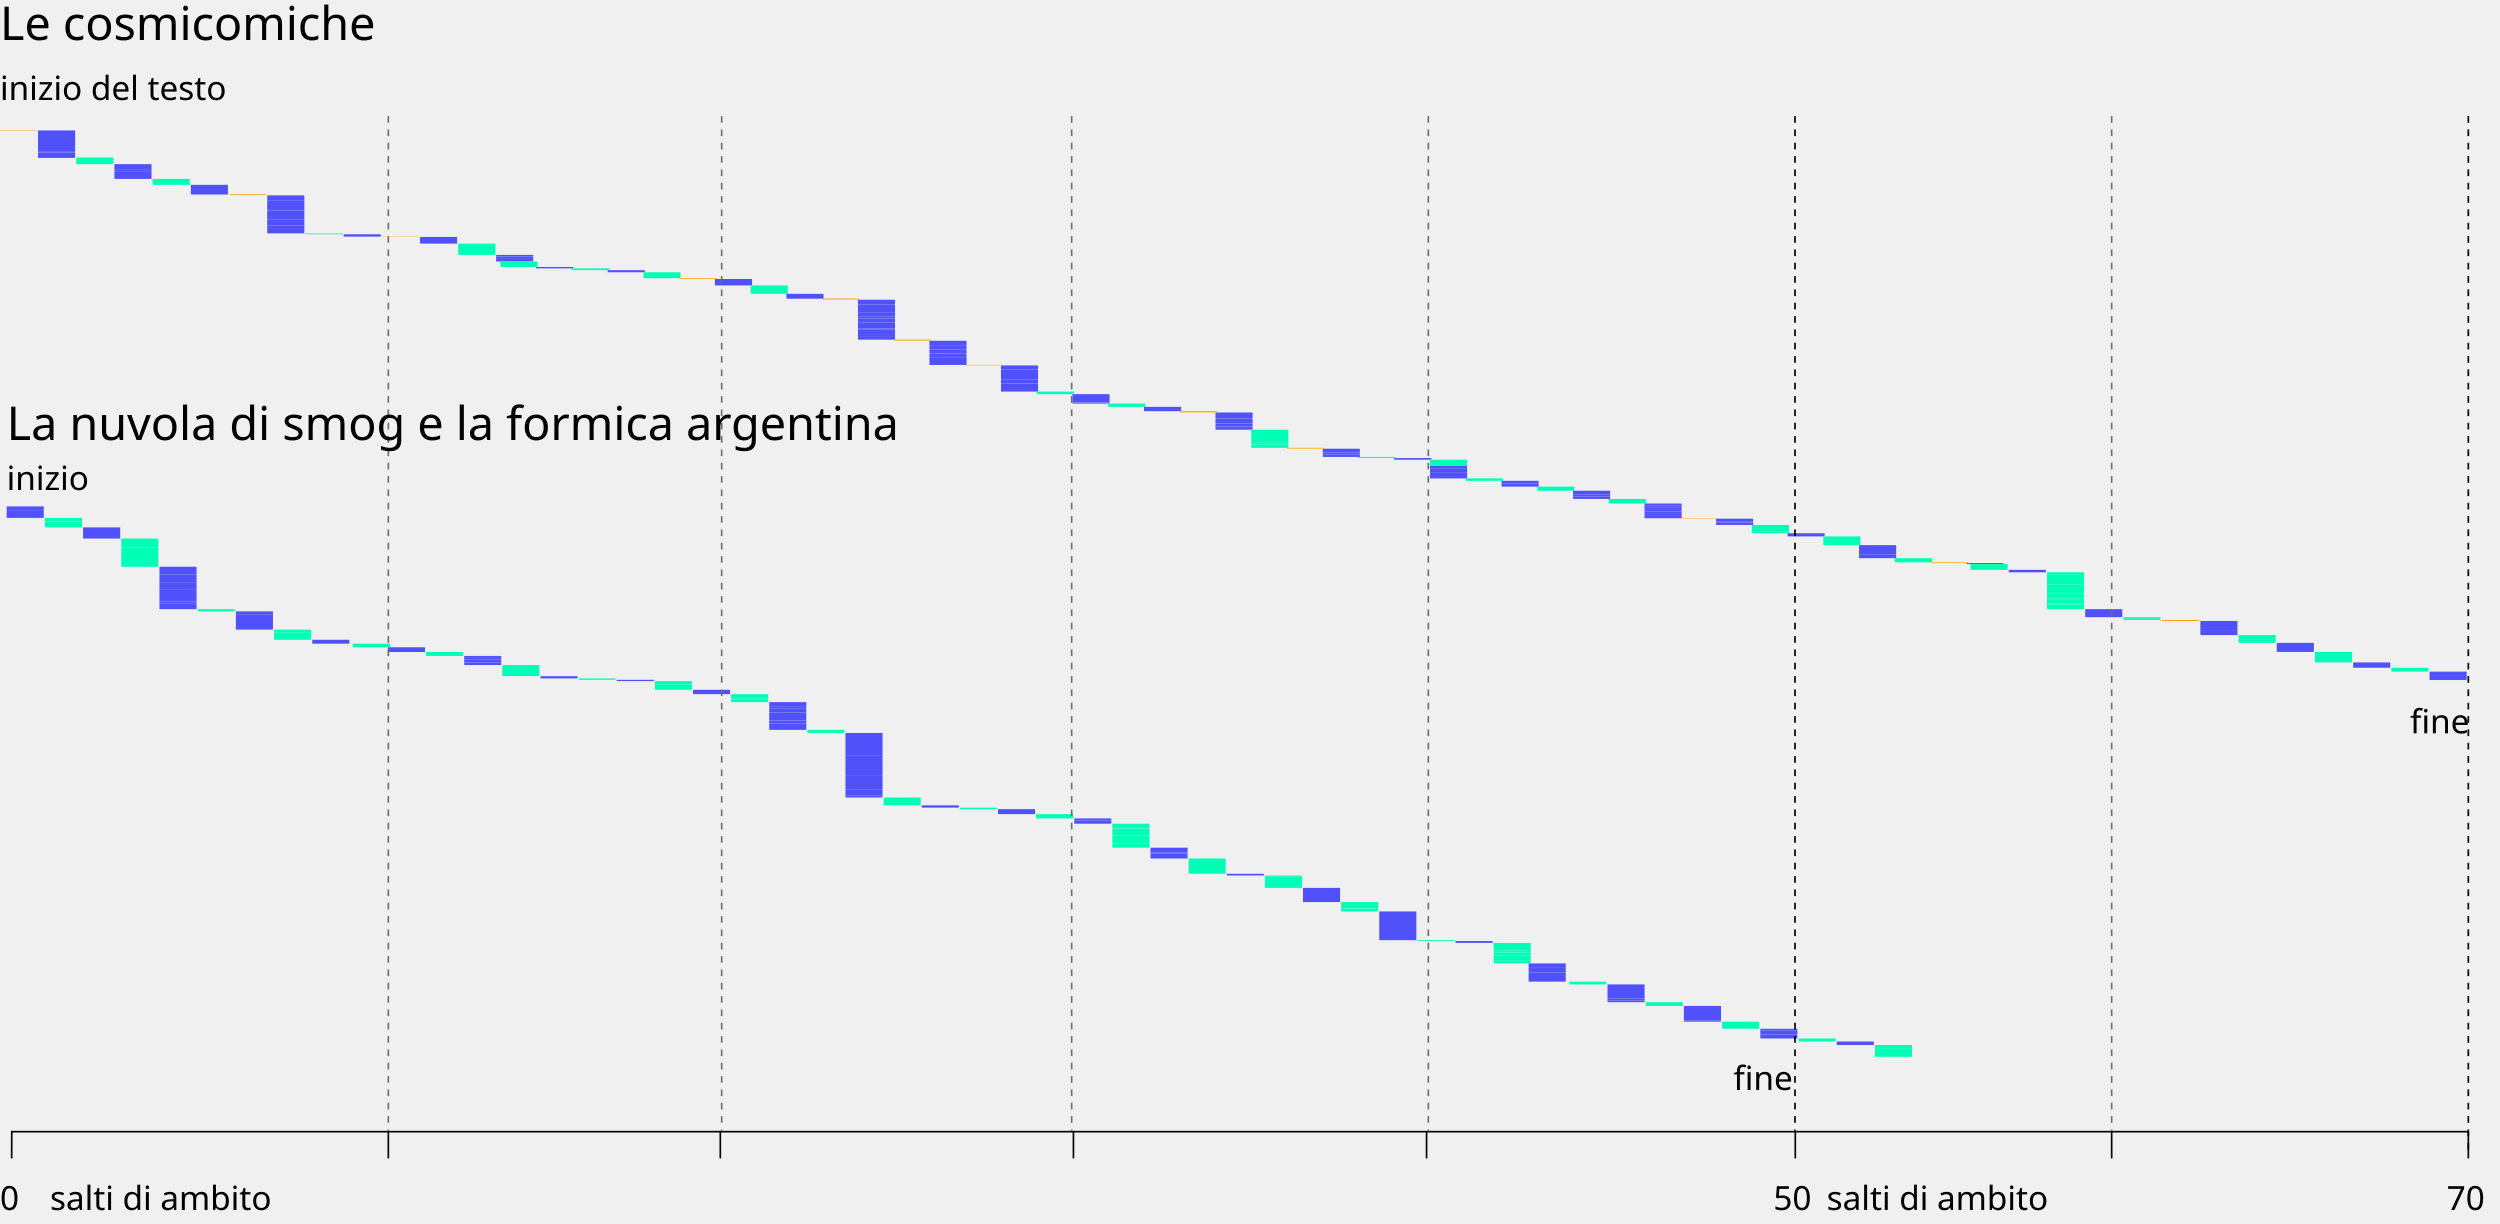
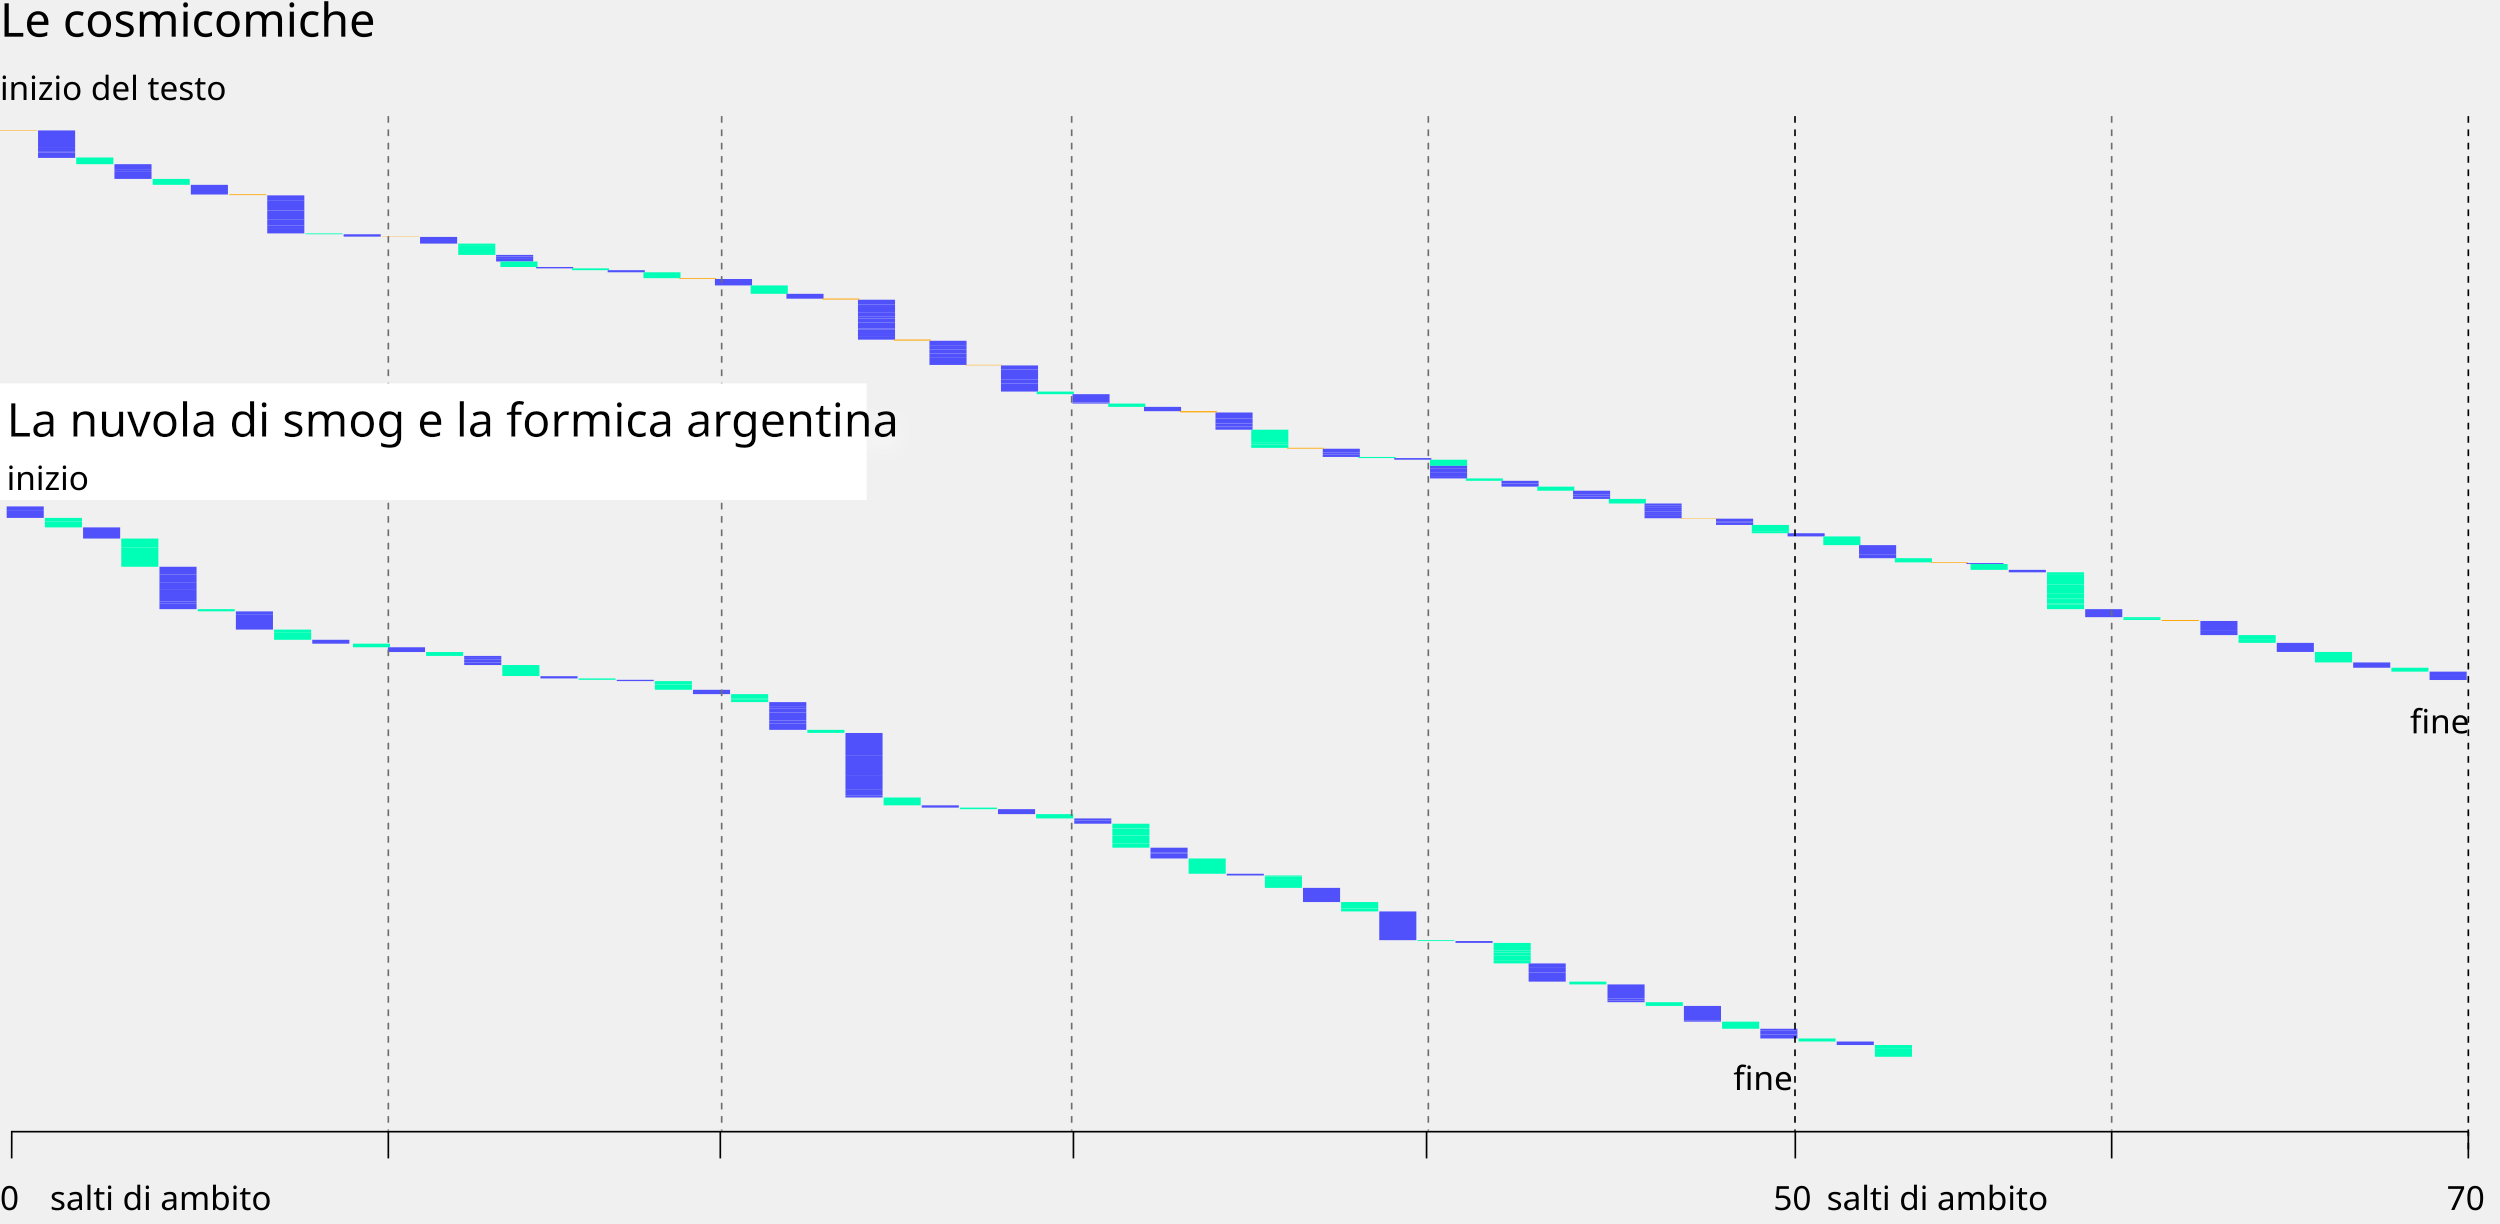
<svg xmlns="http://www.w3.org/2000/svg" width="750" height="367" viewBox="0 0 750 367">
  <defs>
+     <filter id="La_nuvola_di_smog_e_la_formica_argentina" x="-7" y="112" width="417" height="35" filterUnits="userSpaceOnUse">
+       <feOffset dy="3" input="SourceAlpha" />
+       <feGaussianBlur stdDeviation="3" result="blur" />
+       <feFlood flood-color="#fff" />
+       <feComposite operator="in" in2="blur" />
+       <feComposite in="SourceGraphic" />
+     </filter>
    <clipPath id="clip-zoom_03">
      <rect width="750" height="367" />
    </clipPath>
  </defs>
  <g id="zoom_03" clip-path="url(#clip-zoom_03)">
    <g id="cosmicomiche">
      <rect id="Rectangle_1513" data-name="Rectangle 1513" width="11.128" height="0.148" transform="translate(0 39)" fill="orange" />
      <g id="Group_24095" data-name="Group 24095">
        <rect id="Rectangle_1542" data-name="Rectangle 1542" width="11.128" height="2.01" transform="translate(22.872 47.245)" fill="#00ffb6" />
        <g id="Group_608" data-name="Group 608" transform="translate(34.332 49.255)">
          <rect id="Rectangle_1543" data-name="Rectangle 1543" width="11.128" height="1.703" fill="#5151fc" />
          <rect id="Rectangle_1544" data-name="Rectangle 1544" width="11.128" height="0.384" transform="translate(0 1.704)" fill="#5151fc" />
          <rect id="Rectangle_1545" data-name="Rectangle 1545" width="11.128" height="2.331" transform="translate(0 2.088)" fill="#5151fc" />
        </g>
        <rect id="Rectangle_1546" data-name="Rectangle 1546" width="11.128" height="1.776" transform="translate(45.792 53.675)" fill="#00ffb6" />
        <rect id="Rectangle_1547" data-name="Rectangle 1547" width="11.128" height="2.903" transform="translate(57.252 55.452)" fill="#5151fc" />
        <g id="Group_607" data-name="Group 607" transform="translate(80.172 58.612)">
          <rect id="Rectangle_1548" data-name="Rectangle 1548" width="11.128" height="1.448" fill="#5151fc" />
          <rect id="Rectangle_1549" data-name="Rectangle 1549" width="11.128" height="3.075" transform="translate(0 1.448)" fill="#5151fc" />
          <rect id="Rectangle_1550" data-name="Rectangle 1550" width="11.128" height="2.64" transform="translate(0 4.524)" fill="#5151fc" />
          <rect id="Rectangle_1551" data-name="Rectangle 1551" width="11.128" height="1.814" transform="translate(0 7.165)" fill="#5151fc" />
          <rect id="Rectangle_1552" data-name="Rectangle 1552" width="11.128" height="1.097" transform="translate(0 8.979)" fill="#5151fc" />
          <rect id="Rectangle_1553" data-name="Rectangle 1553" width="11.128" height="1.332" transform="translate(0 10.078)" fill="#5151fc" />
        </g>
        <rect id="Rectangle_1554" data-name="Rectangle 1554" width="11.128" height="0.255" transform="translate(91.632 70.022)" fill="#00ffb6" />
        <rect id="Rectangle_1555" data-name="Rectangle 1555" width="11.128" height="0.708" transform="translate(103.092 70.277)" fill="#5151fc" />
        <rect id="Rectangle_1556" data-name="Rectangle 1556" width="11.128" height="2.004" transform="translate(126.011 71.077)" fill="#5151fc" />
        <g id="Group_613" data-name="Group 613" transform="translate(137.472 73.082)">
          <g id="Group_609" data-name="Group 609">
            <rect id="Rectangle_1557" data-name="Rectangle 1557" width="11.128" height="0.685" fill="#00ffb6" />
            <rect id="Rectangle_1558" data-name="Rectangle 1558" width="11.128" height="2.705" transform="translate(0 0.685)" fill="#00ffb6" />
          </g>
        </g>
        <g id="Group_614" data-name="Group 614" transform="translate(148.829 76.472)">
          <g id="Group_610" data-name="Group 610">
            <rect id="Rectangle_1559" data-name="Rectangle 1559" width="11.128" height="0.473" fill="#5151fc" />
            <rect id="Rectangle_1560" data-name="Rectangle 1560" width="11.128" height="0.729" transform="translate(0 0.474)" fill="#5151fc" />
            <rect id="Rectangle_1561" data-name="Rectangle 1561" width="11.128" height="0.773" transform="translate(0 1.203)" fill="#5151fc" />
          </g>
        </g>
        <rect id="Rectangle_1562" data-name="Rectangle 1562" width="11.128" height="1.65" transform="translate(150.123 78.448)" fill="#00ffb6" />
        <rect id="Rectangle_1563" data-name="Rectangle 1563" width="11.128" height="0.416" transform="translate(160.849 80.097)" fill="#5151fc" />
        <rect id="Rectangle_1564" data-name="Rectangle 1564" width="11.128" height="0.537" transform="translate(171.575 80.514)" fill="#00ffb6" />
        <rect id="Rectangle_1565" data-name="Rectangle 1565" width="11.128" height="0.633" transform="translate(182.301 81.05)" fill="#5151fc" />
        <rect id="Rectangle_1566" data-name="Rectangle 1566" width="11.128" height="1.766" transform="translate(193.028 81.684)" fill="#00ffb6" />
        <rect id="Rectangle_1567" data-name="Rectangle 1567" width="11.128" height="1.932" transform="translate(214.48 83.7)" fill="#5151fc" />
        <g id="Group_615" data-name="Group 615" transform="translate(225.207 85.632)">
          <rect id="Rectangle_1568" data-name="Rectangle 1568" width="11.128" height="1.661" fill="#00ffb6" />
          <rect id="Rectangle_1569" data-name="Rectangle 1569" width="11.128" height="0.851" transform="translate(0 1.661)" fill="#00ffb6" />
        </g>
        <rect id="Rectangle_1570" data-name="Rectangle 1570" width="11.128" height="1.462" transform="translate(235.932 88.144)" fill="#5151fc" />
        <g id="Group_616" data-name="Group 616" transform="translate(257.385 89.917)">
          <g id="Group_611" data-name="Group 611">
            <rect id="Rectangle_1571" data-name="Rectangle 1571" width="11.128" height="1.471" fill="#5151fc" />
            <rect id="Rectangle_1572" data-name="Rectangle 1572" width="11.128" height="0.706" transform="translate(0 1.471)" fill="#5151fc" />
            <rect id="Rectangle_1573" data-name="Rectangle 1573" width="11.128" height="1.746" transform="translate(0 2.177)" fill="#5151fc" />
            <rect id="Rectangle_1574" data-name="Rectangle 1574" width="11.128" height="1.04" transform="translate(0 3.923)" fill="#5151fc" />
            <rect id="Rectangle_1575" data-name="Rectangle 1575" width="11.128" height="0.663" transform="translate(0 4.964)" fill="#5151fc" />
            <rect id="Rectangle_1576" data-name="Rectangle 1576" width="11.128" height="0.759" transform="translate(0 5.626)" fill="#5151fc" />
            <rect id="Rectangle_1577" data-name="Rectangle 1577" width="11.128" height="0.401" transform="translate(0 6.385)" fill="#5151fc" />
            <rect id="Rectangle_1578" data-name="Rectangle 1578" width="11.128" height="1.823" transform="translate(0 6.787)" fill="#5151fc" />
            <rect id="Rectangle_1579" data-name="Rectangle 1579" width="11.128" height="0.385" transform="translate(0 8.61)" fill="#5151fc" />
            <rect id="Rectangle_1580" data-name="Rectangle 1580" width="11.128" height="0.997" transform="translate(0 8.996)" fill="#5151fc" />
            <rect id="Rectangle_1581" data-name="Rectangle 1581" width="11.128" height="0.909" transform="translate(0 9.993)" fill="#5151fc" />
            <rect id="Rectangle_1582" data-name="Rectangle 1582" width="11.128" height="1.078" transform="translate(0 10.901)" fill="#5151fc" />
          </g>
        </g>
        <g id="Group_617" data-name="Group 617" transform="translate(278.837 102.228)">
          <rect id="Rectangle_1583" data-name="Rectangle 1583" width="11.128" height="1.328" fill="#5151fc" />
          <rect id="Rectangle_1584" data-name="Rectangle 1584" width="11.128" height="0.551" transform="translate(0 1.328)" fill="#5151fc" />
          <rect id="Rectangle_1585" data-name="Rectangle 1585" width="11.128" height="0.781" transform="translate(0 1.88)" fill="#5151fc" />
          <rect id="Rectangle_1586" data-name="Rectangle 1586" width="11.128" height="1.139" transform="translate(0 2.661)" fill="#5151fc" />
          <rect id="Rectangle_1587" data-name="Rectangle 1587" width="11.128" height="1.117" transform="translate(0 3.801)" fill="#5151fc" />
          <rect id="Rectangle_1588" data-name="Rectangle 1588" width="11.128" height="2.335" transform="translate(0 4.918)" fill="#5151fc" />
        </g>
        <g id="Group_618" data-name="Group 618" transform="translate(300.29 109.631)">
          <rect id="Rectangle_1589" data-name="Rectangle 1589" width="11.128" height="1.249" fill="#5151fc" />
          <rect id="Rectangle_1590" data-name="Rectangle 1590" width="11.128" height="2.905" transform="translate(0 1.248)" fill="#5151fc" />
          <rect id="Rectangle_1591" data-name="Rectangle 1591" width="11.128" height="1.239" transform="translate(0 4.152)" fill="#5151fc" />
          <rect id="Rectangle_1592" data-name="Rectangle 1592" width="11.128" height="2.449" transform="translate(0 5.392)" fill="#5151fc" />
        </g>
        <rect id="Rectangle_1593" data-name="Rectangle 1593" width="11.128" height="0.781" transform="translate(311.016 117.472)" fill="#00ffb6" />
        <g id="Group_619" data-name="Group 619" transform="translate(321.743 118.253)">
          <rect id="Rectangle_1594" data-name="Rectangle 1594" width="11.128" height="2.501" fill="#5151fc" />
          <rect id="Rectangle_1595" data-name="Rectangle 1595" width="11.128" height="0.065" transform="translate(0 2.501)" fill="#5151fc" />
          <rect id="Rectangle_1596" data-name="Rectangle 1596" width="11.128" height="0.255" transform="translate(0 2.567)" fill="#5151fc" />
        </g>
        <rect id="Rectangle_1597" data-name="Rectangle 1597" width="11.128" height="0.984" transform="translate(332.468 121.074)" fill="#00ffb6" />
        <rect id="Rectangle_1598" data-name="Rectangle 1598" width="11.128" height="1.301" transform="translate(343.195 122.059)" fill="#5151fc" />
        <g id="Group_620" data-name="Group 620" transform="translate(364.647 123.746)">
          <rect id="Rectangle_1599" data-name="Rectangle 1599" width="11.128" height="1.653" fill="#5151fc" />
          <rect id="Rectangle_1600" data-name="Rectangle 1600" width="11.128" height="0.146" transform="translate(0 1.654)" fill="#5151fc" />
          <rect id="Rectangle_1601" data-name="Rectangle 1601" width="11.128" height="1.477" transform="translate(0 1.8)" fill="#5151fc" />
          <rect id="Rectangle_1602" data-name="Rectangle 1602" width="11.128" height="0.146" transform="translate(0 3.277)" fill="#5151fc" />
          <rect id="Rectangle_1603" data-name="Rectangle 1603" width="11.128" height="0.78" transform="translate(0 3.424)" fill="#5151fc" />
          <rect id="Rectangle_1604" data-name="Rectangle 1604" width="11.128" height="0.166" transform="translate(0 4.204)" fill="#5151fc" />
          <rect id="Rectangle_1605" data-name="Rectangle 1605" width="11.128" height="0.796" transform="translate(0 4.37)" fill="#5151fc" />
        </g>
        <g id="Group_621" data-name="Group 621" transform="translate(375.374 128.912)">
          <rect id="Rectangle_1606" data-name="Rectangle 1606" width="11.128" height="3.741" fill="#00ffb6" />
          <rect id="Rectangle_1607" data-name="Rectangle 1607" width="11.128" height="0.705" transform="translate(0 3.741)" fill="#00ffb6" />
          <rect id="Rectangle_1608" data-name="Rectangle 1608" width="11.128" height="1.005" transform="translate(0 4.445)" fill="#00ffb6" />
        </g>
        <g id="Group_622" data-name="Group 622" transform="translate(396.826 134.619)">
          <rect id="Rectangle_1609" data-name="Rectangle 1609" width="11.128" height="0.985" fill="#5151fc" />
          <rect id="Rectangle_1610" data-name="Rectangle 1610" width="11.128" height="0.125" transform="translate(0 0.986)" fill="#5151fc" />
          <rect id="Rectangle_1611" data-name="Rectangle 1611" width="11.128" height="0.656" transform="translate(0 1.11)" fill="#5151fc" />
          <rect id="Rectangle_1612" data-name="Rectangle 1612" width="11.128" height="0.698" transform="translate(0 1.767)" fill="#5151fc" />
        </g>
        <rect id="Rectangle_1613" data-name="Rectangle 1613" width="11.128" height="0.333" transform="translate(407.552 137.084)" fill="#00ffb6" />
        <rect id="Rectangle_1614" data-name="Rectangle 1614" width="11.128" height="0.496" transform="translate(418.279 137.418)" fill="#5151fc" />
        <g id="Group_623" data-name="Group 623" transform="translate(429.004 137.914)">
          <rect id="Rectangle_1615" data-name="Rectangle 1615" width="11.128" height="1.841" fill="#00ffb6" />
          <rect id="Rectangle_1616" data-name="Rectangle 1616" width="11.128" height="0.717" transform="translate(0 1.841)" fill="#5151fc" />
          <rect id="Rectangle_1617" data-name="Rectangle 1617" width="11.128" height="1.376" transform="translate(0 2.558)" fill="#5151fc" />
          <rect id="Rectangle_1618" data-name="Rectangle 1618" width="11.128" height="0.967" transform="translate(0 3.935)" fill="#5151fc" />
          <rect id="Rectangle_1619" data-name="Rectangle 1619" width="11.128" height="0.716" transform="translate(0 4.902)" fill="#5151fc" />
        </g>
        <rect id="Rectangle_1620" data-name="Rectangle 1620" width="11.128" height="0.709" transform="translate(439.731 143.532)" fill="#00ffb6" />
        <g id="Group_624" data-name="Group 624" transform="translate(450.458 144.242)">
          <rect id="Rectangle_1621" data-name="Rectangle 1621" width="11.128" height="0.82" fill="#5151fc" />
          <rect id="Rectangle_1622" data-name="Rectangle 1622" width="11.128" height="0.928" transform="translate(0 0.82)" fill="#5151fc" />
        </g>
        <rect id="Rectangle_1623" data-name="Rectangle 1623" width="11.128" height="1.223" transform="translate(461.183 145.99)" fill="#00ffb6" />
        <g id="Group_625" data-name="Group 625" transform="translate(471.91 147.214)">
          <rect id="Rectangle_1624" data-name="Rectangle 1624" width="11.128" height="0.683" fill="#5151fc" />
          <rect id="Rectangle_1625" data-name="Rectangle 1625" width="11.128" height="0.408" transform="translate(0 0.683)" fill="#5151fc" />
          <rect id="Rectangle_1626" data-name="Rectangle 1626" width="11.128" height="0.671" transform="translate(0 1.092)" fill="#5151fc" />
          <rect id="Rectangle_1627" data-name="Rectangle 1627" width="11.128" height="0.702" transform="translate(0 1.763)" fill="#5151fc" />
        </g>
        <rect id="Rectangle_1628" data-name="Rectangle 1628" width="11.128" height="1.372" transform="translate(482.636 149.679)" fill="#00ffb6" />
        <g id="Group_626" data-name="Group 626" transform="translate(493.362 151.052)">
          <rect id="Rectangle_1629" data-name="Rectangle 1629" width="11.128" height="0.527" fill="#5151fc" />
          <rect id="Rectangle_1630" data-name="Rectangle 1630" width="11.128" height="0.568" transform="translate(0 0.528)" fill="#5151fc" />
          <rect id="Rectangle_1631" data-name="Rectangle 1631" width="11.128" height="0.572" transform="translate(0 1.096)" fill="#5151fc" />
          <rect id="Rectangle_1632" data-name="Rectangle 1632" width="11.128" height="0.64" transform="translate(0 1.668)" fill="#5151fc" />
          <rect id="Rectangle_1633" data-name="Rectangle 1633" width="11.128" height="0.207" transform="translate(0 2.309)" fill="#5151fc" />
          <rect id="Rectangle_1634" data-name="Rectangle 1634" width="11.128" height="0.358" transform="translate(0 2.517)" fill="#5151fc" />
          <rect id="Rectangle_1635" data-name="Rectangle 1635" width="11.128" height="0.838" transform="translate(0 2.875)" fill="#5151fc" />
          <rect id="Rectangle_1636" data-name="Rectangle 1636" width="11.128" height="0.705" transform="translate(0 3.713)" fill="#5151fc" />
        </g>
        <rect id="Rectangle_1637" data-name="Rectangle 1637" width="11.128" height="0.773" transform="translate(514.815 155.598)" fill="#5151fc" />
        <rect id="Rectangle_1638" data-name="Rectangle 1638" width="11.128" height="0.423" transform="translate(514.815 156.371)" fill="#5151fc" />
        <rect id="Rectangle_1639" data-name="Rectangle 1639" width="11.128" height="0.688" transform="translate(514.815 156.795)" fill="#5151fc" />
        <g id="Group_627" data-name="Group 627" transform="translate(525.54 157.484)">
          <rect id="Rectangle_1640" data-name="Rectangle 1640" width="11.128" height="1.209" fill="#00ffb6" />
          <rect id="Rectangle_1641" data-name="Rectangle 1641" width="11.128" height="0.853" transform="translate(0 1.209)" fill="#00ffb6" />
          <rect id="Rectangle_1642" data-name="Rectangle 1642" width="11.128" height="0.427" transform="translate(0 2.063)" fill="#00ffb6" />
        </g>
        <rect id="Rectangle_1643" data-name="Rectangle 1643" width="11.128" height="0.951" transform="translate(536.267 159.974)" fill="#5151fc" />
        <g id="Group_628" data-name="Group 628" transform="translate(546.994 160.925)">
          <rect id="Rectangle_1644" data-name="Rectangle 1644" width="11.128" height="2.614" fill="#00ffb6" />
        </g>
        <g id="Group_629" data-name="Group 629" transform="translate(557.719 163.538)">
          <rect id="Rectangle_1645" data-name="Rectangle 1645" width="11.128" height="2.893" fill="#5151fc" />
          <rect id="Rectangle_1646" data-name="Rectangle 1646" width="11.128" height="1.029" transform="translate(0 2.893)" fill="#5151fc" />
        </g>
        <rect id="Rectangle_1647" data-name="Rectangle 1647" width="11.128" height="1.247" transform="translate(568.446 167.46)" fill="#00ffb6" />
        <rect id="Rectangle_1648" data-name="Rectangle 1648" width="11.128" height="0.291" transform="translate(589.898 168.922)" fill="#5151fc" />
        <rect id="Rectangle_1649" data-name="Rectangle 1649" width="11.128" height="1.744" transform="translate(591.174 169.213)" fill="#00ffb6" />
        <rect id="Rectangle_1650" data-name="Rectangle 1650" width="11.128" height="0.738" transform="translate(602.634 170.957)" fill="#5151fc" />
        <g id="Group_630" data-name="Group 630" transform="translate(614.095 171.68)">
          <rect id="Rectangle_1651" data-name="Rectangle 1651" width="11.128" height="0.783" fill="#00ffb6" />
          <rect id="Rectangle_1652" data-name="Rectangle 1652" width="11.128" height="2.924" transform="translate(0 0.784)" fill="#00ffb6" />
          <rect id="Rectangle_1653" data-name="Rectangle 1653" width="11.128" height="2.576" transform="translate(0 3.708)" fill="#00ffb6" />
          <rect id="Rectangle_1654" data-name="Rectangle 1654" width="11.128" height="1.584" transform="translate(0 6.285)" fill="#00ffb6" />
          <rect id="Rectangle_1655" data-name="Rectangle 1655" width="11.128" height="0.44" transform="translate(0 7.869)" fill="#00ffb6" />
          <rect id="Rectangle_1656" data-name="Rectangle 1656" width="11.128" height="1.012" transform="translate(0 8.31)" fill="#00ffb6" />
          <rect id="Rectangle_1657" data-name="Rectangle 1657" width="11.128" height="0.3" transform="translate(0 9.323)" fill="#00ffb6" />
          <rect id="Rectangle_1658" data-name="Rectangle 1658" width="11.128" height="1.437" transform="translate(0 9.623)" fill="#00ffb6" />
        </g>
        <g id="Group_631" data-name="Group 631" transform="translate(625.555 182.742)">
          <rect id="Rectangle_1659" data-name="Rectangle 1659" width="11.128" height="2.407" fill="#5151fc" />
        </g>
        <g id="Group_632" data-name="Group 632" transform="translate(637.015 185.149)">
          <rect id="Rectangle_1660" data-name="Rectangle 1660" width="11.128" height="0.495" fill="#00ffb6" />
          <rect id="Rectangle_1661" data-name="Rectangle 1661" width="11.128" height="0.347" transform="translate(0 0.496)" fill="#00ffb6" />
        </g>
        <g id="Group_633" data-name="Group 633" transform="translate(660.112 186.288)">
          <rect id="Rectangle_1665" data-name="Rectangle 1665" width="11.128" height="2.988" fill="#5151fc" />
          <rect id="Rectangle_1666" data-name="Rectangle 1666" width="11.128" height="0.327" transform="translate(0 2.989)" fill="#5151fc" />
          <rect id="Rectangle_1667" data-name="Rectangle 1667" width="11.128" height="0.924" transform="translate(0 3.316)" fill="#5151fc" />
        </g>
        <g id="Group_634" data-name="Group 634" transform="translate(671.573 190.529)">
          <rect id="Rectangle_1668" data-name="Rectangle 1668" width="11.128" height="1.207" fill="#00ffb6" />
          <rect id="Rectangle_1669" data-name="Rectangle 1669" width="11.128" height="1.122" transform="translate(0 1.207)" fill="#00ffb6" />
        </g>
        <rect id="Rectangle_1670" data-name="Rectangle 1670" width="11.128" height="2.723" transform="translate(683.032 192.86)" fill="#5151fc" />
        <rect id="Rectangle_1671" data-name="Rectangle 1671" width="11.128" height="3.143" transform="translate(694.492 195.587)" fill="#00ffb6" />
        <rect id="Rectangle_1515" data-name="Rectangle 1515" width="11.128" height="0.242" transform="translate(68.76 58.293)" fill="orange" />
        <rect id="Rectangle_1517" data-name="Rectangle 1517" width="11.128" height="0.089" transform="translate(114.6 70.926)" fill="orange" />
        <rect id="Rectangle_1519" data-name="Rectangle 1519" width="11.128" height="0.235" transform="translate(203.799 83.407)" fill="orange" />
        <rect id="Rectangle_1521" data-name="Rectangle 1521" width="11.128" height="0.299" transform="translate(246.704 89.564)" fill="orange" />
        <rect id="Rectangle_1523" data-name="Rectangle 1523" width="11.128" height="0.316" transform="translate(268.156 101.862)" fill="orange" />
        <rect id="Rectangle_1525" data-name="Rectangle 1525" width="11.128" height="0.137" transform="translate(289.608 109.45)" fill="orange" />
        <rect id="Rectangle_1527" data-name="Rectangle 1527" width="11.128" height="0.37" transform="translate(353.966 123.337)" fill="orange" />
        <rect id="Rectangle_1529" data-name="Rectangle 1529" width="11.128" height="0.246" transform="translate(386.144 134.34)" fill="orange" />
        <rect id="Rectangle_1531" data-name="Rectangle 1531" width="11.128" height="0.113" transform="translate(504.132 155.463)" fill="orange" />
        <rect id="Rectangle_1533" data-name="Rectangle 1533" width="11.128" height="0.203" transform="translate(579.217 168.701)" fill="orange" />
        <rect id="Rectangle_1535" data-name="Rectangle 1535" width="11.128" height="0.286" transform="translate(648.522 186)" fill="orange" />
        <g id="Group_636" data-name="Group 636" transform="translate(11.412 39.129)">
          <rect id="Rectangle_1538" data-name="Rectangle 1538" width="11.128" height="4.983" fill="#5151fc" />
          <rect id="Rectangle_1539" data-name="Rectangle 1539" width="11.128" height="1.237" transform="translate(0 4.983)" fill="#5151fc" />
          <rect id="Rectangle_1540" data-name="Rectangle 1540" width="11.128" height="0.414" transform="translate(0 6.221)" fill="#5151fc" />
          <rect id="Rectangle_1541" data-name="Rectangle 1541" width="11.128" height="1.609" transform="translate(0 6.636)" fill="#5151fc" />
        </g>
        <rect id="Rectangle_1672" data-name="Rectangle 1672" width="11.128" height="1.587" transform="translate(705.952 198.734)" fill="#5151fc" />
        <rect id="Rectangle_1673" data-name="Rectangle 1673" width="11.128" height="1.171" transform="translate(717.412 200.321)" fill="#00ffb6" />
        <g id="Group_635" data-name="Group 635" transform="translate(728.872 201.492)">
          <rect id="Rectangle_1674" data-name="Rectangle 1674" width="11.128" height="1.015" fill="#5151fc" />
          <rect id="Rectangle_1675" data-name="Rectangle 1675" width="11.128" height="1.496" transform="translate(0 1.016)" fill="#5151fc" />
        </g>
      </g>
    </g>
    <g id="nucola-rett" transform="translate(2 151.921)">
      <g id="Group_688" data-name="Group 688" transform="translate(0)">
        <g id="Group_662" data-name="Group 662">
          <rect id="Rectangle_1839" data-name="Rectangle 1839" width="11.128" height="1.344" fill="#5151fc" />
          <rect id="Rectangle_1840" data-name="Rectangle 1840" width="11.128" height="2.106" transform="translate(0 1.345)" fill="#5151fc" />
        </g>
        <g id="Group_687" data-name="Group 687" transform="translate(11.46 3.452)">
          <g id="Group_663" data-name="Group 663">
            <rect id="Rectangle_1841" data-name="Rectangle 1841" width="11.128" height="1.05" fill="#00ffb6" />
            <rect id="Rectangle_1842" data-name="Rectangle 1842" width="11.128" height="1.792" transform="translate(0 1.052)" fill="#00ffb6" />
          </g>
        </g>
        <g id="Group_686" data-name="Group 686" transform="translate(22.92 6.296)">
          <g id="Group_664" data-name="Group 664">
            <rect id="Rectangle_1843" data-name="Rectangle 1843" width="11.128" height="3.346" fill="#5151fc" />
          </g>
        </g>
        <g id="Group_685" data-name="Group 685" transform="translate(34.379 9.644)">
          <g id="Group_665" data-name="Group 665">
            <rect id="Rectangle_1844" data-name="Rectangle 1844" width="11.128" height="2.735" fill="#00ffb6" />
            <rect id="Rectangle_1845" data-name="Rectangle 1845" width="11.128" height="5.724" transform="translate(0 2.736)" fill="#00ffb6" />
          </g>
        </g>
        <g id="Group_684" data-name="Group 684" transform="translate(45.84 18.105)">
          <rect id="Rectangle_1846" data-name="Rectangle 1846" width="11.128" height="2.272" fill="#5151fc" />
          <rect id="Rectangle_1847" data-name="Rectangle 1847" width="11.128" height="2.545" transform="translate(0 2.274)" fill="#5151fc" />
          <rect id="Rectangle_1848" data-name="Rectangle 1848" width="11.128" height="1.878" transform="translate(0 4.821)" fill="#5151fc" />
          <rect id="Rectangle_1849" data-name="Rectangle 1849" width="11.128" height="3.754" transform="translate(0 6.699)" fill="#5151fc" />
          <rect id="Rectangle_1850" data-name="Rectangle 1850" width="11.128" height="0.503" transform="translate(0 10.454)" fill="#5151fc" />
          <rect id="Rectangle_1851" data-name="Rectangle 1851" width="11.128" height="1.762" transform="translate(0 10.959)" fill="#5151fc" />
        </g>
        <rect id="Rectangle_1852" data-name="Rectangle 1852" width="11.128" height="0.647" transform="translate(57.3 30.826)" fill="#00ffb6" />
        <g id="Group_683" data-name="Group 683" transform="translate(68.76 31.474)">
          <rect id="Rectangle_1853" data-name="Rectangle 1853" width="11.128" height="0.032" fill="#5151fc" />
          <rect id="Rectangle_1854" data-name="Rectangle 1854" width="11.128" height="1.011" transform="translate(0 0.033)" fill="#5151fc" />
          <rect id="Rectangle_1855" data-name="Rectangle 1855" width="11.128" height="4.437" transform="translate(0 1.047)" fill="#5151fc" />
        </g>
        <g id="Group_682" data-name="Group 682" transform="translate(80.22 36.96)">
          <rect id="Rectangle_1856" data-name="Rectangle 1856" width="11.128" height="0.775" fill="#00ffb6" />
          <rect id="Rectangle_1857" data-name="Rectangle 1857" width="11.128" height="2.278" transform="translate(0 0.776)" fill="#00ffb6" />
        </g>
        <rect id="Rectangle_1858" data-name="Rectangle 1858" width="11.128" height="1.167" transform="translate(91.68 40.016)" fill="#5151fc" />
        <rect id="Rectangle_1859" data-name="Rectangle 1859" width="11.128" height="1.073" transform="translate(103.881 41.183)" fill="#00ffb6" />
        <rect id="Rectangle_1860" data-name="Rectangle 1860" width="11.128" height="1.43" transform="translate(114.381 42.259)" fill="#5151fc" />
        <rect id="Rectangle_1861" data-name="Rectangle 1861" width="11.128" height="1.166" transform="translate(125.82 43.69)" fill="#00ffb6" />
        <g id="Group_681" data-name="Group 681" transform="translate(137.258 44.856)">
          <rect id="Rectangle_1862" data-name="Rectangle 1862" width="11.128" height="0.591" fill="#5151fc" />
          <rect id="Rectangle_1863" data-name="Rectangle 1863" width="11.128" height="0.439" transform="translate(0 0.592)" fill="#5151fc" />
          <rect id="Rectangle_1864" data-name="Rectangle 1864" width="11.128" height="0.948" transform="translate(0 1.032)" fill="#5151fc" />
          <rect id="Rectangle_1865" data-name="Rectangle 1865" width="11.128" height="0.756" transform="translate(0 1.981)" fill="#5151fc" />
        </g>
        <rect id="Rectangle_1866" data-name="Rectangle 1866" width="11.128" height="3.292" transform="translate(148.696 47.595)" fill="#00ffb6" />
        <rect id="Rectangle_1867" data-name="Rectangle 1867" width="11.128" height="0.224" transform="translate(160.134 50.889)" fill="#5151fc" />
        <rect id="Rectangle_1868" data-name="Rectangle 1868" width="11.128" height="0.49" transform="translate(160.134 51.114)" fill="#5151fc" />
        <rect id="Rectangle_1869" data-name="Rectangle 1869" width="11.128" height="0.416" transform="translate(171.573 51.605)" fill="#00ffb6" />
        <rect id="Rectangle_1870" data-name="Rectangle 1870" width="11.128" height="0.387" transform="translate(183.011 52.023)" fill="#5151fc" />
        <rect id="Rectangle_1871" data-name="Rectangle 1871" width="11.128" height="0.982" transform="translate(194.449 52.411)" fill="#00ffb6" />
        <rect id="Rectangle_1872" data-name="Rectangle 1872" width="11.128" height="1.623" transform="translate(194.449 53.393)" fill="#00ffb6" />
        <g id="Group_680" data-name="Group 680" transform="translate(205.887 55.018)">
          <rect id="Rectangle_1873" data-name="Rectangle 1873" width="11.128" height="1.299" fill="#5151fc" />
        </g>
        <g id="Group_679" data-name="Group 679" transform="translate(217.326 56.319)">
          <rect id="Rectangle_1874" data-name="Rectangle 1874" width="11.128" height="1.39" fill="#00ffb6" />
          <rect id="Rectangle_1875" data-name="Rectangle 1875" width="11.128" height="0.15" transform="translate(0 1.391)" fill="#00ffb6" />
          <rect id="Rectangle_1876" data-name="Rectangle 1876" width="11.128" height="0.852" transform="translate(0 1.541)" fill="#00ffb6" />
        </g>
        <g id="Group_678" data-name="Group 678" transform="translate(228.764 58.714)">
          <rect id="Rectangle_1877" data-name="Rectangle 1877" width="11.128" height="1.212" fill="#5151fc" />
          <rect id="Rectangle_1878" data-name="Rectangle 1878" width="11.128" height="0.628" transform="translate(0 1.213)" fill="#5151fc" />
          <rect id="Rectangle_1879" data-name="Rectangle 1879" width="11.128" height="1.251" transform="translate(0 1.843)" fill="#5151fc" />
          <rect id="Rectangle_1880" data-name="Rectangle 1880" width="11.128" height="2.412" transform="translate(0 3.095)" fill="#5151fc" />
          <rect id="Rectangle_1881" data-name="Rectangle 1881" width="11.128" height="0.946" transform="translate(0 5.509)" fill="#5151fc" />
          <rect id="Rectangle_1882" data-name="Rectangle 1882" width="11.128" height="1.866" transform="translate(0 6.456)" fill="#5151fc" />
        </g>
        <g id="Group_677" data-name="Group 677" transform="translate(240.202 67.036)">
          <rect id="Rectangle_1883" data-name="Rectangle 1883" width="11.128" height="0.676" fill="#00ffb6" />
          <rect id="Rectangle_1884" data-name="Rectangle 1884" width="11.128" height="0.259" transform="translate(0 0.677)" fill="#00ffb6" />
        </g>
        <g id="Group_676" data-name="Group 676" transform="translate(251.64 67.974)">
          <rect id="Rectangle_1885" data-name="Rectangle 1885" width="11.128" height="6.862" fill="#5151fc" />
          <rect id="Rectangle_1886" data-name="Rectangle 1886" width="11.128" height="5.761" transform="translate(0 6.864)" fill="#5151fc" />
          <rect id="Rectangle_1887" data-name="Rectangle 1887" width="11.128" height="4.427" transform="translate(0 12.627)" fill="#5151fc" />
          <rect id="Rectangle_1888" data-name="Rectangle 1888" width="11.128" height="1.755" transform="translate(0 17.055)" fill="#5151fc" />
          <rect id="Rectangle_1889" data-name="Rectangle 1889" width="11.128" height="0.542" transform="translate(0 18.811)" fill="#5151fc" />
        </g>
        <rect id="Rectangle_1890" data-name="Rectangle 1890" width="11.128" height="2.349" transform="translate(263.079 87.329)" fill="#00ffb6" />
        <rect id="Rectangle_1891" data-name="Rectangle 1891" width="11.128" height="0.688" transform="translate(274.516 89.678)" fill="#5151fc" />
        <rect id="Rectangle_1892" data-name="Rectangle 1892" width="11.128" height="0.456" transform="translate(285.954 90.367)" fill="#00ffb6" />
        <rect id="Rectangle_1893" data-name="Rectangle 1893" width="11.128" height="1.491" transform="translate(297.392 90.824)" fill="#5151fc" />
        <rect id="Rectangle_1894" data-name="Rectangle 1894" width="11.128" height="1.29" transform="translate(308.83 92.316)" fill="#00ffb6" />
        <rect id="Rectangle_1895" data-name="Rectangle 1895" width="11.128" height="0.599" transform="translate(320.269 93.607)" fill="#5151fc" />
        <rect id="Rectangle_1896" data-name="Rectangle 1896" width="11.128" height="0.987" transform="translate(320.269 94.206)" fill="#5151fc" />
        <g id="Group_675" data-name="Group 675" transform="translate(331.707 95.195)">
          <rect id="Rectangle_1897" data-name="Rectangle 1897" width="11.128" height="1.421" fill="#00ffb6" />
          <rect id="Rectangle_1898" data-name="Rectangle 1898" width="11.128" height="2.113" transform="translate(0 1.443)" fill="#00ffb6" />
          <rect id="Rectangle_1899" data-name="Rectangle 1899" width="11.128" height="2.412" transform="translate(0 3.557)" fill="#00ffb6" />
          <rect id="Rectangle_1900" data-name="Rectangle 1900" width="11.128" height="1.219" transform="translate(0 5.97)" fill="#00ffb6" />
        </g>
        <g id="Group_674" data-name="Group 674" transform="translate(343.145 102.385)">
          <rect id="Rectangle_1901" data-name="Rectangle 1901" width="11.128" height="1.489" fill="#5151fc" />
          <rect id="Rectangle_1902" data-name="Rectangle 1902" width="11.128" height="0.213" transform="translate(0 1.49)" fill="#5151fc" />
          <rect id="Rectangle_1903" data-name="Rectangle 1903" width="11.128" height="1.533" transform="translate(0 1.704)" fill="#5151fc" />
        </g>
        <rect id="Rectangle_1904" data-name="Rectangle 1904" width="11.128" height="4.586" transform="translate(354.583 105.623)" fill="#00ffb6" />
        <rect id="Rectangle_1905" data-name="Rectangle 1905" width="11.128" height="0.516" transform="translate(366.022 110.21)" fill="#5151fc" />
        <rect id="Rectangle_1906" data-name="Rectangle 1906" width="11.128" height="0.322" transform="translate(377.46 110.727)" fill="#00ffb6" />
        <rect id="Rectangle_1907" data-name="Rectangle 1907" width="11.128" height="0.746" transform="translate(377.46 111.05)" fill="#00ffb6" />
        <rect id="Rectangle_1908" data-name="Rectangle 1908" width="11.128" height="2.642" transform="translate(377.46 111.797)" fill="#00ffb6" />
        <g id="Group_673" data-name="Group 673" transform="translate(388.898 114.44)">
          <rect id="Rectangle_1909" data-name="Rectangle 1909" width="11.128" height="4.257" fill="#5151fc" />
        </g>
        <g id="Group_672" data-name="Group 672" transform="translate(400.336 118.698)">
          <rect id="Rectangle_1910" data-name="Rectangle 1910" width="11.128" height="1.919" fill="#00ffb6" />
          <rect id="Rectangle_1911" data-name="Rectangle 1911" width="11.128" height="0.891" transform="translate(0 1.92)" fill="#00ffb6" />
        </g>
        <rect id="Rectangle_1912" data-name="Rectangle 1912" width="11.128" height="8.618" transform="translate(411.775 121.51)" fill="#5151fc" />
        <rect id="Rectangle_1913" data-name="Rectangle 1913" width="11.128" height="0.259" transform="translate(423.213 130.13)" fill="#00ffb6" />
        <rect id="Rectangle_1914" data-name="Rectangle 1914" width="11.128" height="0.562" transform="translate(434.651 130.39)" fill="#5151fc" />
        <g id="Group_671" data-name="Group 671" transform="translate(446.088 130.953)">
          <rect id="Rectangle_1915" data-name="Rectangle 1915" width="11.128" height="2.261" fill="#00ffb6" />
          <rect id="Rectangle_1916" data-name="Rectangle 1916" width="11.128" height="0.614" transform="translate(0 2.262)" fill="#00ffb6" />
          <rect id="Rectangle_1917" data-name="Rectangle 1917" width="11.128" height="0.968" transform="translate(0 2.877)" fill="#00ffb6" />
          <rect id="Rectangle_1918" data-name="Rectangle 1918" width="11.128" height="1.337" transform="translate(0 3.845)" fill="#00ffb6" />
          <rect id="Rectangle_1919" data-name="Rectangle 1919" width="11.128" height="0.964" transform="translate(0 5.184)" fill="#00ffb6" />
        </g>
        <g id="Group_670" data-name="Group 670" transform="translate(456.59 137.103)">
          <rect id="Rectangle_1920" data-name="Rectangle 1920" width="11.128" height="1.346" fill="#5151fc" />
          <rect id="Rectangle_1921" data-name="Rectangle 1921" width="11.128" height="1.377" transform="translate(0 1.347)" fill="#5151fc" />
          <rect id="Rectangle_1922" data-name="Rectangle 1922" width="11.128" height="2.743" transform="translate(0 2.724)" fill="#5151fc" />
        </g>
        <rect id="Rectangle_1923" data-name="Rectangle 1923" width="11.128" height="0.83" transform="translate(468.791 142.571)" fill="#00ffb6" />
        <g id="Group_669" data-name="Group 669" transform="translate(480.251 143.403)">
          <rect id="Rectangle_1924" data-name="Rectangle 1924" width="11.128" height="4.203" fill="#5151fc" />
          <rect id="Rectangle_1925" data-name="Rectangle 1925" width="11.128" height="0.635" transform="translate(0 4.204)" fill="#5151fc" />
          <rect id="Rectangle_1926" data-name="Rectangle 1926" width="11.128" height="0.494" transform="translate(0 4.84)" fill="#5151fc" />
        </g>
        <rect id="Rectangle_1927" data-name="Rectangle 1927" width="11.128" height="1.122" transform="translate(491.711 148.737)" fill="#00ffb6" />
        <g id="Group_668" data-name="Group 668" transform="translate(503.171 149.86)">
          <rect id="Rectangle_1928" data-name="Rectangle 1928" width="11.128" height="4.439" fill="#5151fc" />
          <rect id="Rectangle_1929" data-name="Rectangle 1929" width="11.128" height="0.279" transform="translate(0 4.44)" fill="#5151fc" />
        </g>
        <rect id="Rectangle_1930" data-name="Rectangle 1930" width="11.128" height="2.128" transform="translate(514.63 154.581)" fill="#00ffb6" />
        <g id="Group_667" data-name="Group 667" transform="translate(526.09 156.709)">
          <rect id="Rectangle_1931" data-name="Rectangle 1931" width="11.128" height="0.453" fill="#5151fc" />
          <rect id="Rectangle_1932" data-name="Rectangle 1932" width="11.128" height="1.237" transform="translate(0 0.454)" fill="#5151fc" />
          <rect id="Rectangle_1933" data-name="Rectangle 1933" width="11.128" height="1.224" transform="translate(0 1.692)" fill="#5151fc" />
        </g>
        <rect id="Rectangle_1934" data-name="Rectangle 1934" width="11.128" height="0.904" transform="translate(537.551 159.626)" fill="#00ffb6" />
        <rect id="Rectangle_1935" data-name="Rectangle 1935" width="11.128" height="1.054" transform="translate(549.011 160.532)" fill="#5151fc" />
        <g id="Group_666" data-name="Group 666" transform="translate(560.471 161.586)">
          <rect id="Rectangle_1936" data-name="Rectangle 1936" width="11.128" height="0.938" fill="#00ffb6" />
          <rect id="Rectangle_1937" data-name="Rectangle 1937" width="11.128" height="2.586" transform="translate(0 0.939)" fill="#00ffb6" />
        </g>
      </g>
    </g>
    <text id="fine" transform="translate(723 220)" font-size="10" font-family="HKGrotesk-Regular, HK Grotesk">
      <tspan x="0" y="0">fine</tspan>
    </text>
    <text id="fine-2" data-name="fine" transform="translate(520 327)" font-size="10" font-family="HKGrotesk-Regular, HK Grotesk">
      <tspan x="0" y="0">fine</tspan>
    </text>
    <g id="Group_23660" data-name="Group 23660" transform="translate(0 17)">
      <path id="Path_89" data-name="Path 89" d="M4202.022,2217.257c0,1.981-.022,8.27-.022,8.27" transform="translate(-4198.5 -1895)" fill="none" stroke="#000" stroke-width="0.5" />
      <path id="Path_90" data-name="Path 90" d="M4202,2217.6v7.925" transform="translate(-4085.5 -1895)" fill="none" stroke="#000" stroke-width="0.5" />
      <path id="Path_91" data-name="Path 91" d="M4202,2217.6v7.925" transform="translate(-3985.906 -1895)" fill="none" stroke="#000" stroke-width="0.5" />
      <path id="Path_92" data-name="Path 92" d="M4202,2217.6v7.925" transform="translate(-3879.969 -1895)" fill="none" stroke="#000" stroke-width="0.5" />
      <path id="Path_93" data-name="Path 93" d="M4202,2217.6v7.925" transform="translate(-3774.031 -1895)" fill="none" stroke="#000" stroke-width="0.5" />
      <path id="Path_94" data-name="Path 94" d="M4202,2217.6v7.925" transform="translate(-3663.406 -1895)" fill="none" stroke="#000" stroke-width="0.5" />
      <path id="Path_95" data-name="Path 95" d="M4202,2217.6v7.925" transform="translate(-3568.5 -1895)" fill="none" stroke="#000" stroke-width="0.5" />
      <text id="_50" data-name="50" transform="translate(532 346)" font-size="10" font-family="HKGrotesk-Regular, HK Grotesk">
        <tspan x="0" y="0">50</tspan>
      </text>
      <text id="_0" data-name="0" transform="translate(0 346)" font-size="10" font-family="HKGrotesk-Regular, HK Grotesk">
        <tspan x="0" y="0">0</tspan>
      </text>
      <path id="Path_98" data-name="Path 98" d="M0,0H737" transform="translate(3.5 322.5)" fill="none" stroke="#000" stroke-width="0.5" />
      <text id="salti_di_ambito" data-name="salti di ambito" transform="translate(15 346)" font-size="10" font-family="HKGrotesk-Regular, HK Grotesk">
        <tspan x="0" y="0">salti di ambito</tspan>
      </text>
      <text id="salti_di_ambito-2" data-name="salti di ambito" transform="translate(548 346)" font-size="10" font-family="HKGrotesk-Regular, HK Grotesk">
        <tspan x="0" y="0">salti di ambito</tspan>
      </text>
      <path id="Path_96" data-name="Path 96" d="M4202,2217.6v7.925" transform="translate(-3461.5 -1895)" fill="none" stroke="#000" stroke-width="0.5" />
      <text id="_70" data-name="70" transform="translate(734 346)" font-size="10" font-family="HKGrotesk-Regular, HK Grotesk">
        <tspan x="0" y="0">70</tspan>
      </text>
    </g>
    <g id="axis" transform="translate(0 34.831)">
      <path id="Path_129" data-name="Path 129" d="M5732.01,1229v304.425" transform="translate(-5193.51 -1229)" fill="none" stroke="#000" stroke-width="0.5" stroke-dasharray="2" />
      <path id="Path_148125" data-name="Path 148125" d="M5732.01,1229v304.425" transform="translate(-5303.51 -1229)" fill="none" stroke="#6e6e6e" stroke-width="0.5" stroke-dasharray="2" />
      <path id="Path_148129" data-name="Path 148129" d="M5732.01,1229v304.425" transform="translate(-5098.51 -1229)" fill="none" stroke="#6e6e6e" stroke-width="0.5" stroke-dasharray="2" />
      <path id="Path_148126" data-name="Path 148126" d="M5732.01,1229v304.425" transform="translate(-5410.51 -1229)" fill="none" stroke="#6e6e6e" stroke-width="0.5" stroke-dasharray="2" />
      <path id="Path_148127" data-name="Path 148127" d="M5732.01,1229v304.425" transform="translate(-5515.51 -1229)" fill="none" stroke="#6e6e6e" stroke-width="0.5" stroke-dasharray="2" />
      <path id="Path_148128" data-name="Path 148128" d="M5732.01,1229v304.425" transform="translate(-5615.51 -1229)" fill="none" stroke="#6e6e6e" stroke-width="0.5" stroke-dasharray="2" />
      <path id="Path_130" data-name="Path 130" d="M5732.01,1229v311.235" transform="translate(-4991.51 -1229)" fill="none" stroke="#000" stroke-width="0.5" stroke-dasharray="2" />
+       <rect id="Rectangle_19596" data-name="Rectangle 19596" width="260" height="35" transform="translate(0 80.169)" fill="#fff" />
    </g>
    <g id="nuvola">
-       <text id="La_nuvola_di_smog_e_la_formica_argentina" data-name="La nuvola di smog e la formica argentina" transform="translate(2 118)" font-size="14" font-family="HKGrotesk-Medium, HK Grotesk" font-weight="500">
-         <tspan x="0" y="14">La nuvola di smog e la formica argentina</tspan>
-       </text>
+       <g transform="matrix(1, 0, 0, 1, 0, 0)" filter="url(#La_nuvola_di_smog_e_la_formica_argentina)">
+         <text id="La_nuvola_di_smog_e_la_formica_argentina-2" data-name="La nuvola di smog e la formica argentina" transform="translate(2 118)" font-size="14" font-family="HKGrotesk-Medium, HK Grotesk" font-weight="500">
+           <tspan x="0" y="13">La nuvola di smog e la formica argentina</tspan>
+         </text>
+       </g>
      <text id="inizio" transform="translate(2 147)" font-size="10" font-family="HKGrotesk-Regular, HK Grotesk">
        <tspan x="0" y="0">inizio</tspan>
      </text>
    </g>
    <g id="cosmi">
      <text id="Le_cosmicomiche" data-name="Le cosmicomiche" transform="translate(0 -2)" font-size="14" font-family="HKGrotesk-Medium, HK Grotesk" font-weight="500">
-         <tspan x="0" y="14">Le cosmicomiche</tspan>
+         <tspan x="0" y="13">Le cosmicomiche</tspan>
      </text>
      <text id="inizio_del_testo" data-name="inizio del testo" transform="translate(0 30)" font-size="10" font-family="HKGrotesk-Regular, HK Grotesk">
        <tspan x="0" y="0">inizio del testo</tspan>
      </text>
    </g>
  </g>
</svg>
